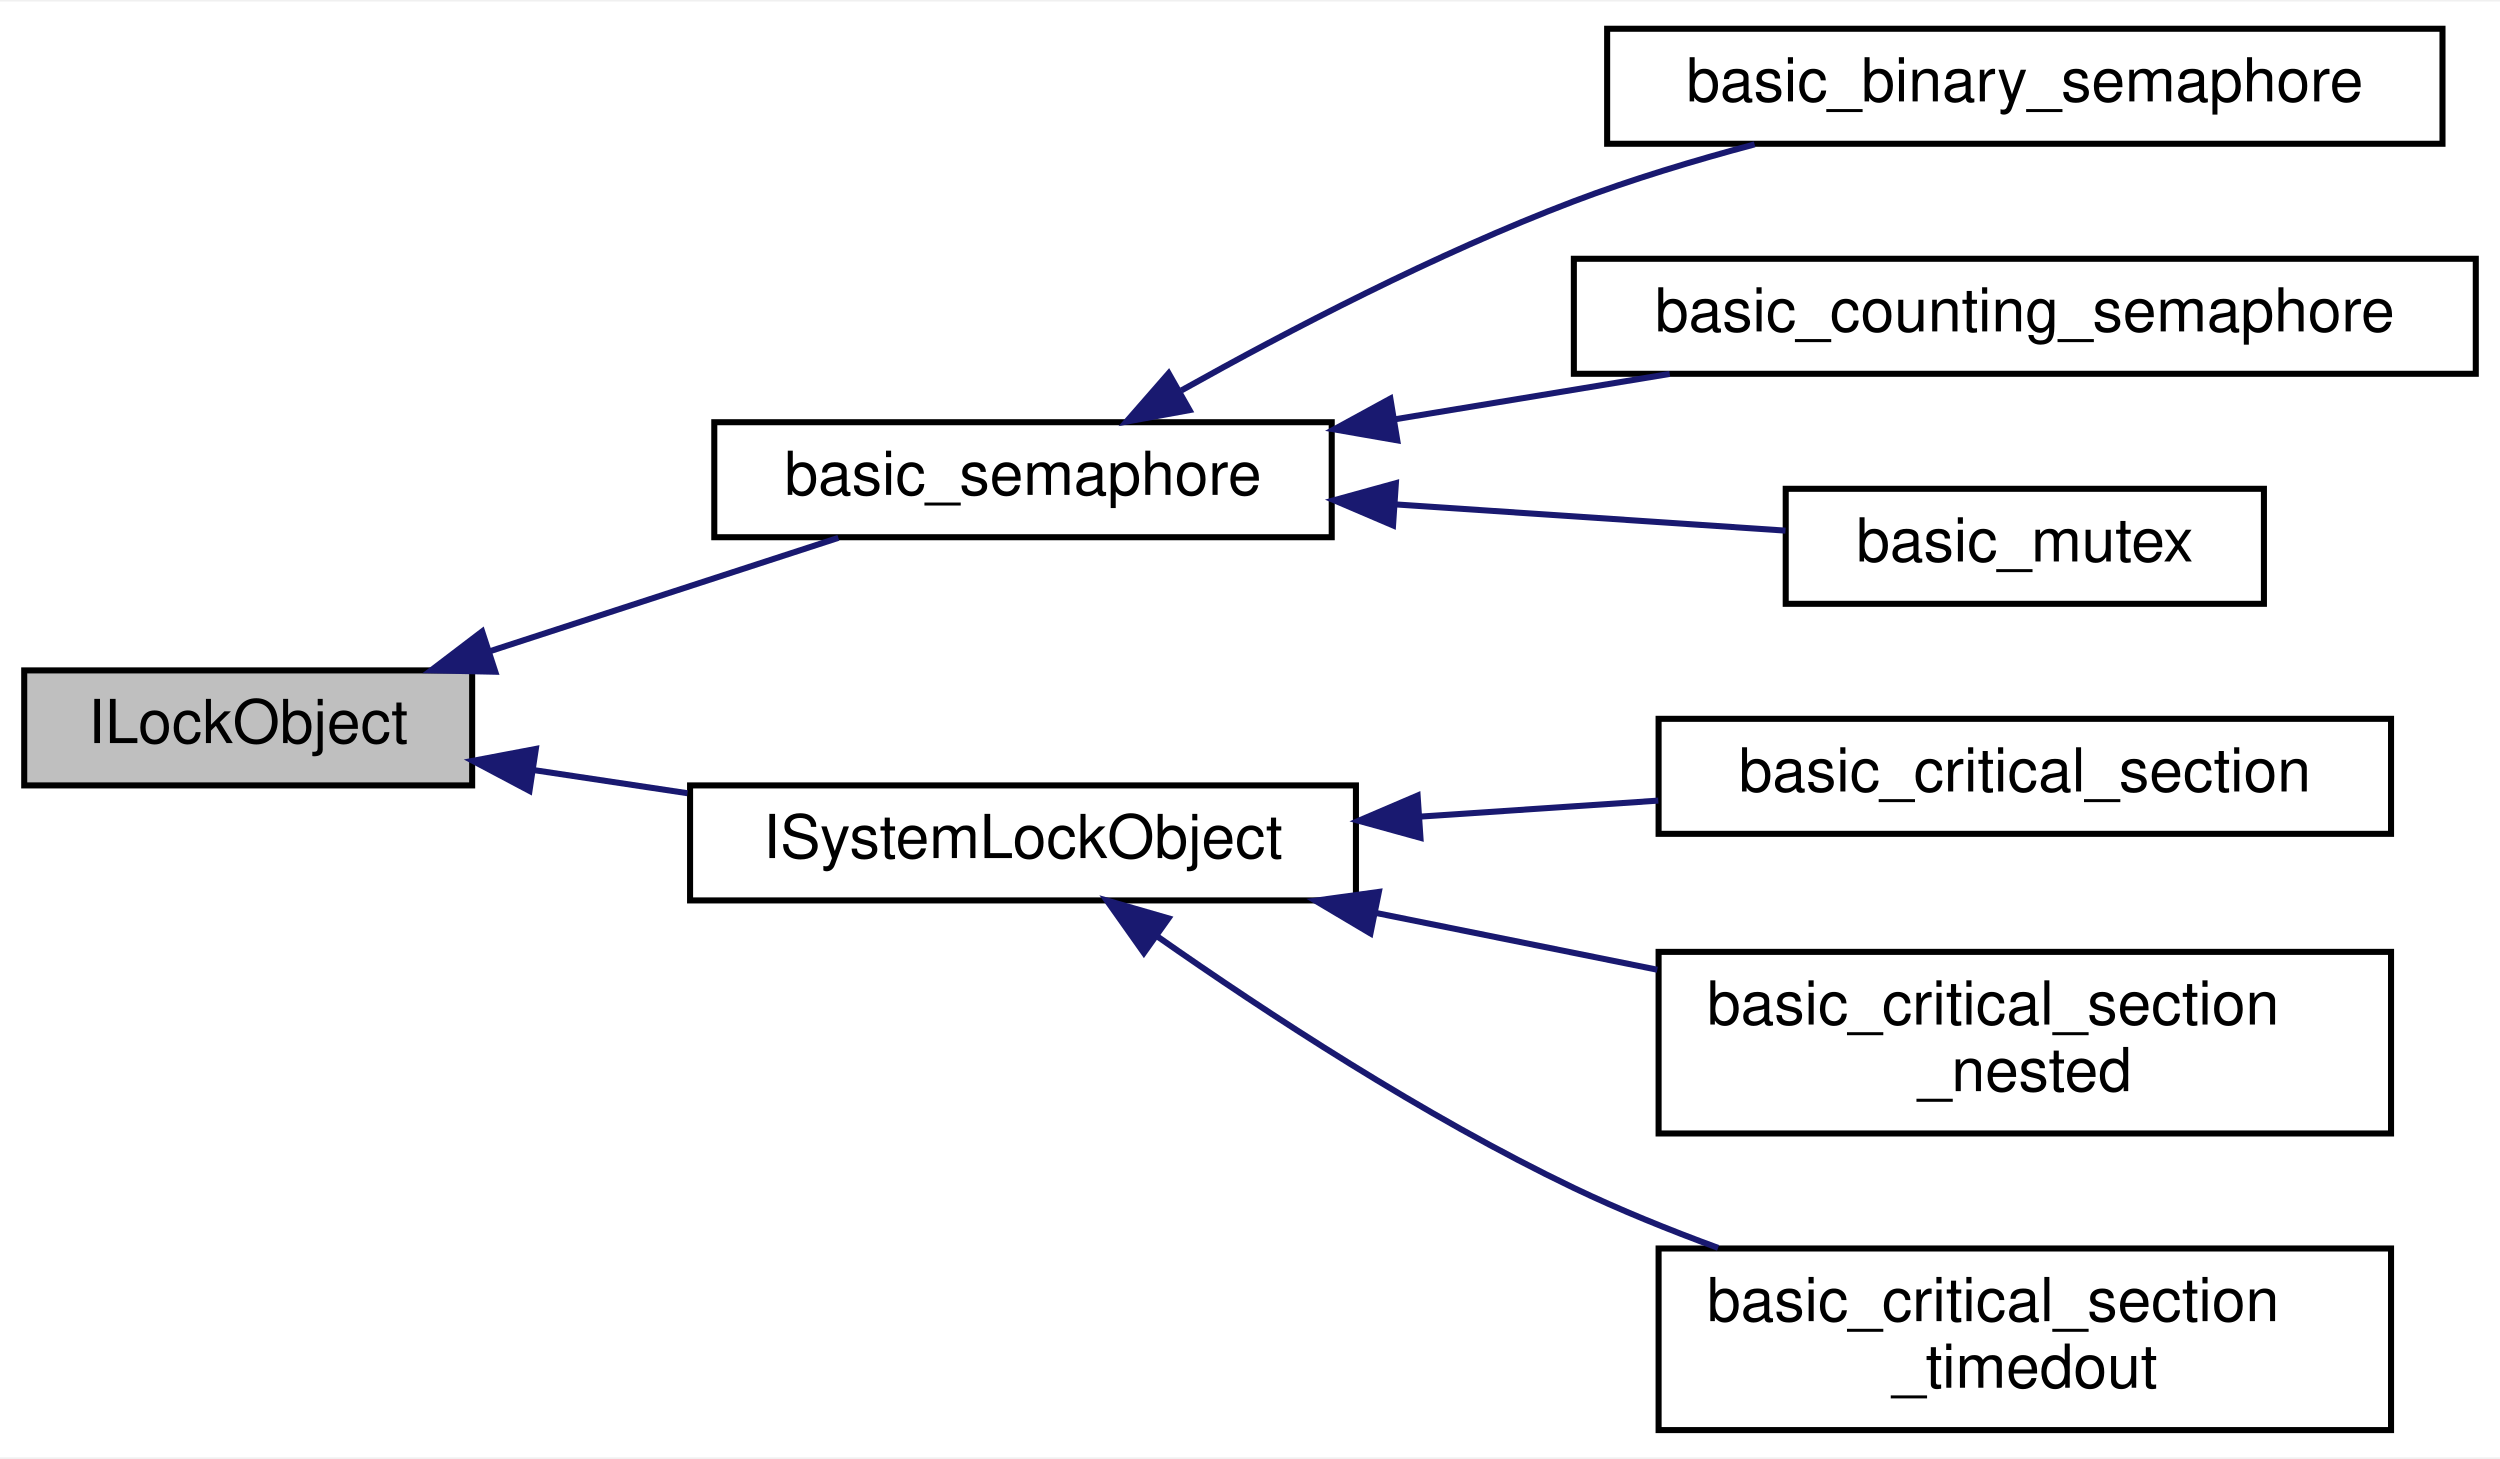
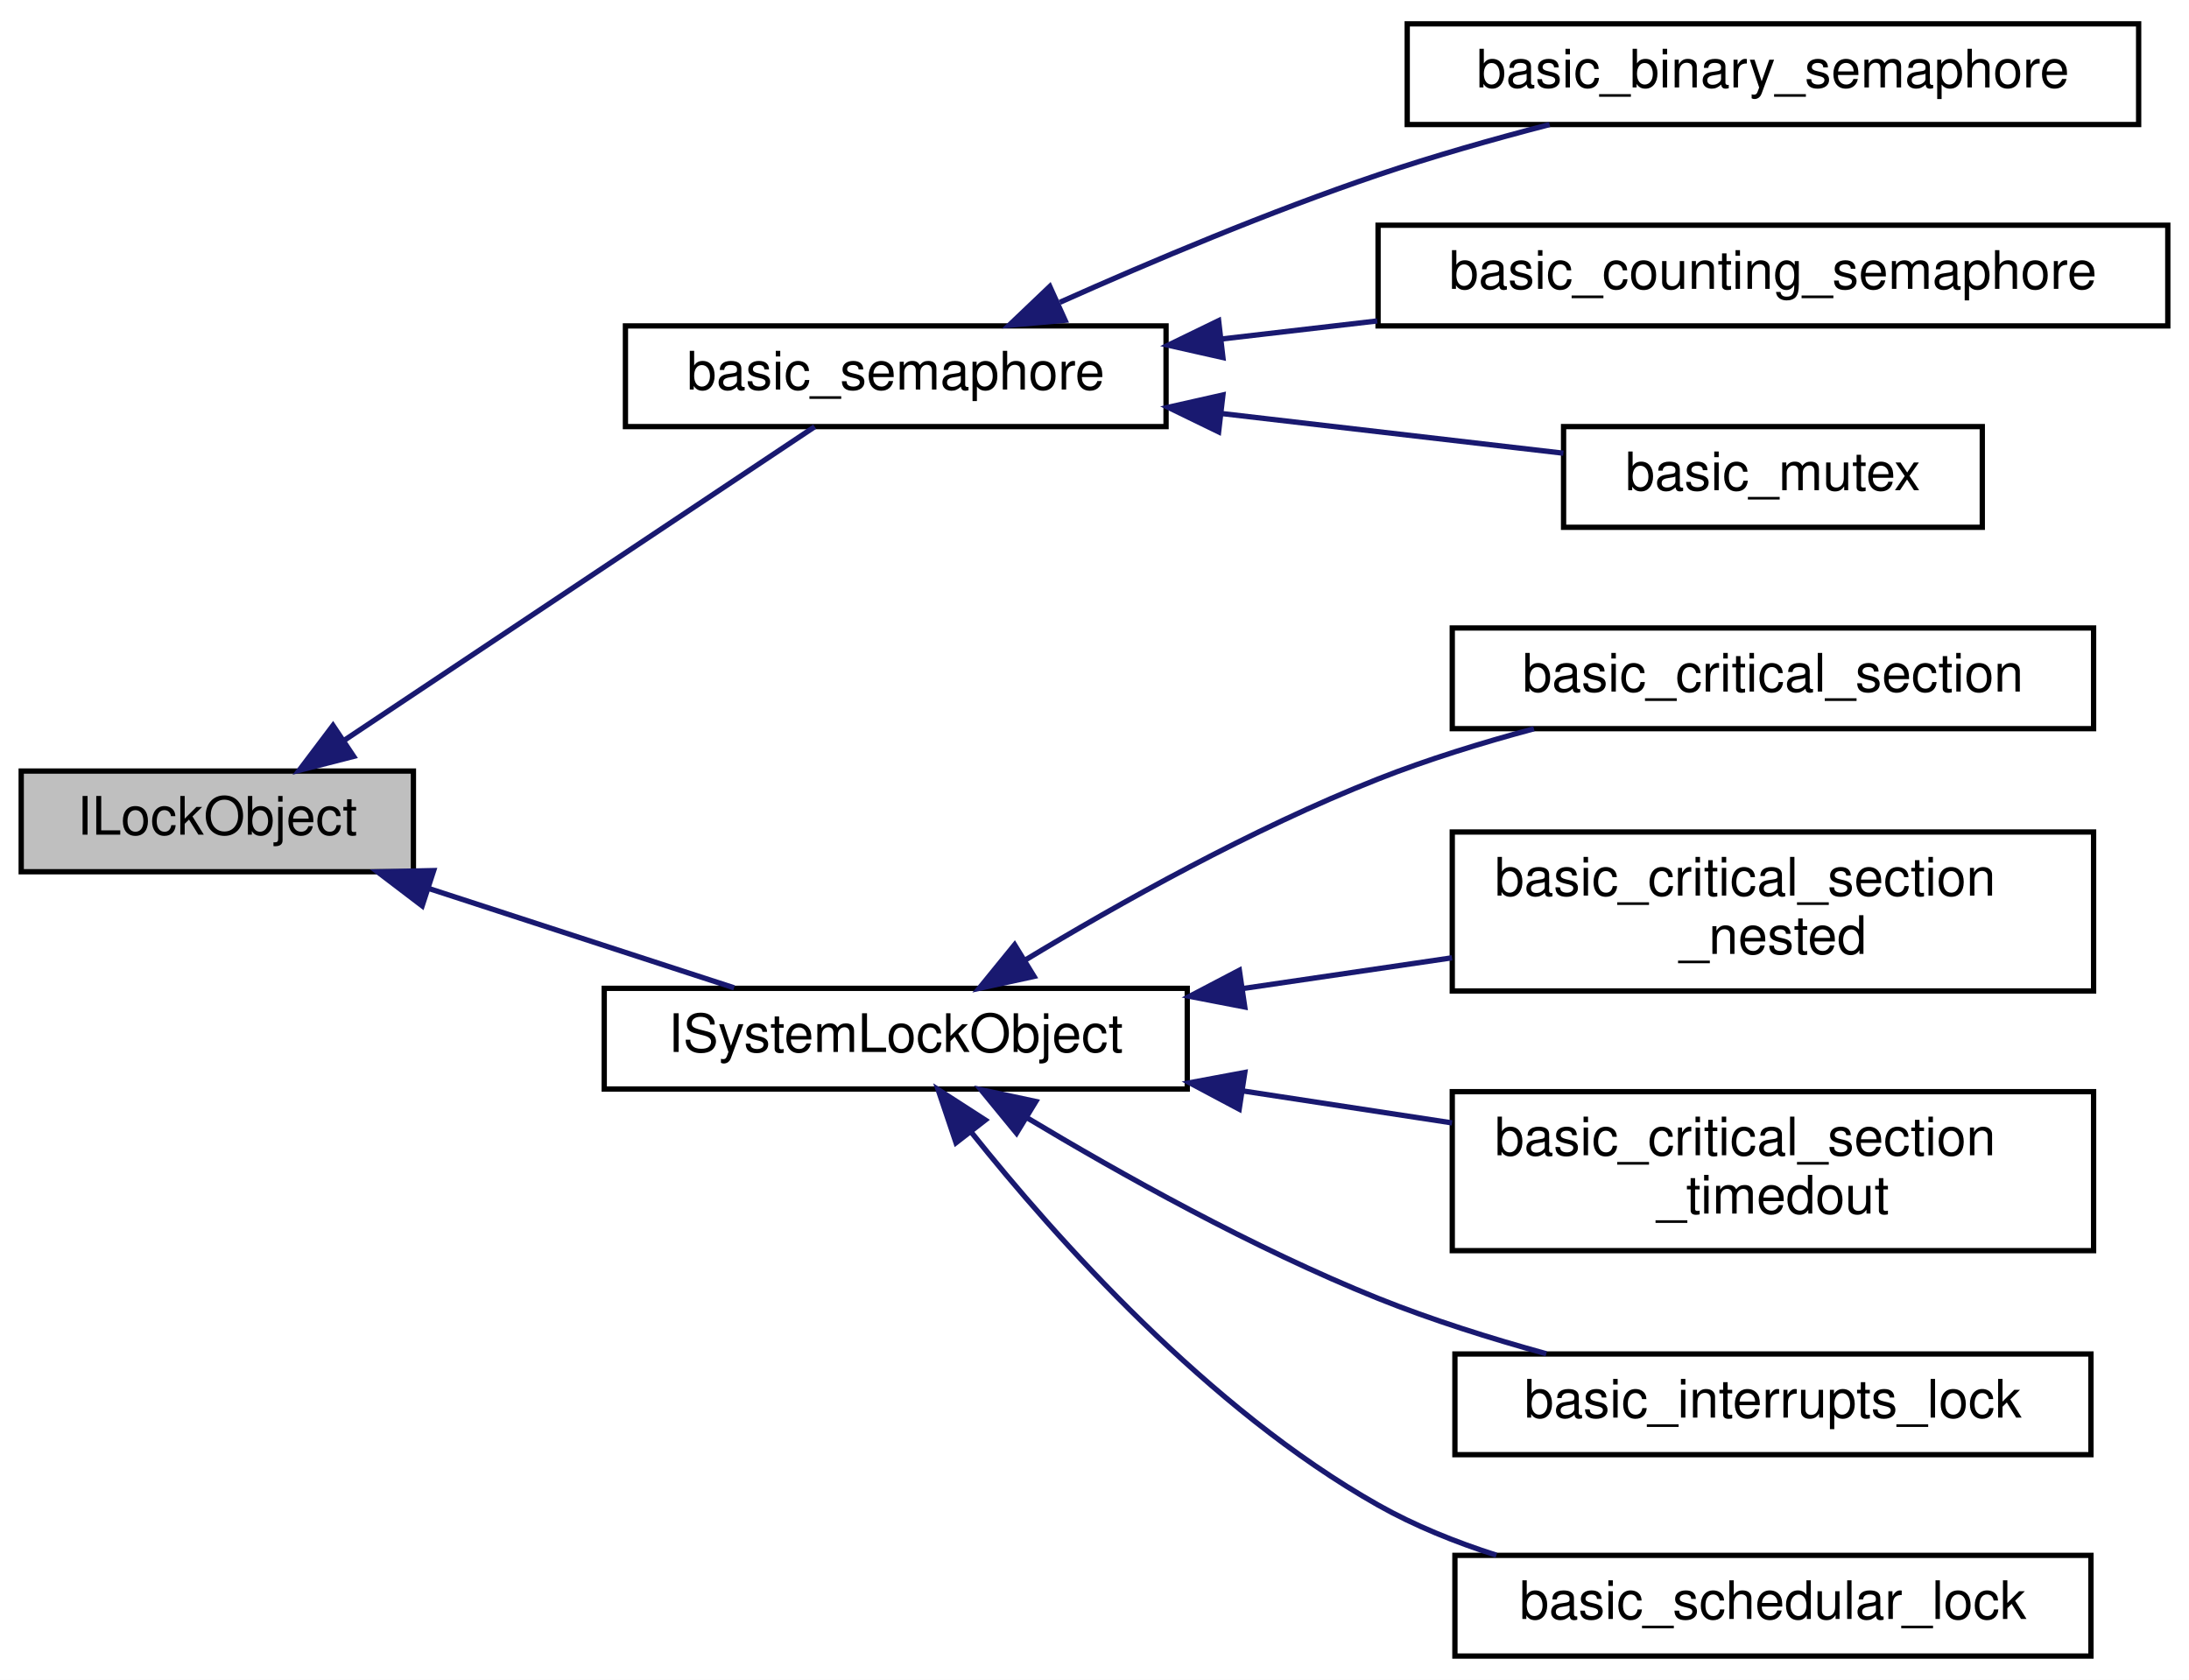
- <svg xmlns="http://www.w3.org/2000/svg" xmlns:xlink="http://www.w3.org/1999/xlink" width="413pt" height="241pt" viewBox="0.00 0.00 413.00 240.50">
-   <g id="graph0" class="graph" transform="scale(1 1) rotate(0) translate(4 236.5)">
-     <polygon fill="white" stroke="transparent" points="-4,4 -4,-236.5 409,-236.5 409,4 -4,4" />
+ <svg xmlns="http://www.w3.org/2000/svg" xmlns:xlink="http://www.w3.org/1999/xlink" width="413pt" height="317pt" viewBox="0.00 0.00 413.00 317.00">
+   <g id="graph0" class="graph" transform="scale(1 1) rotate(0) translate(4 313)">
+     <polygon fill="white" stroke="transparent" points="-4,4 -4,-313 409,-313 409,4 -4,4" />
    <g id="node1" class="node">
      <g id="a_node1">
        <a xlink:title=" ">
-           <polygon fill="#bfbfbf" stroke="black" points="0,-107 0,-126 74,-126 74,-107 0,-107" />
-           <text text-anchor="middle" x="37" y="-114" font-family="Helvetica,sans-Serif" font-size="10.00">ILockObject</text>
+           <polygon fill="#bfbfbf" stroke="black" points="0,-148.5 0,-167.5 74,-167.5 74,-148.5 0,-148.5" />
+           <text text-anchor="middle" x="37" y="-155.5" font-family="Helvetica,sans-Serif" font-size="10.00">ILockObject</text>
        </a>
      </g>
    </g>
    <g id="node2" class="node">
      <g id="a_node2">
        <a xlink:href="classbasic__semaphore.html" target="_top" xlink:title=" ">
-           <polygon fill="white" stroke="black" points="114,-148 114,-167 216,-167 216,-148 114,-148" />
-           <text text-anchor="middle" x="165" y="-155" font-family="Helvetica,sans-Serif" font-size="10.00">basic_semaphore</text>
+           <polygon fill="white" stroke="black" points="114,-232.5 114,-251.5 216,-251.5 216,-232.5 114,-232.5" />
+           <text text-anchor="middle" x="165" y="-239.5" font-family="Helvetica,sans-Serif" font-size="10.00">basic_semaphore</text>
        </a>
      </g>
    </g>
    <g id="edge1" class="edge">
-       <path fill="none" stroke="midnightblue" d="M76.87,-129.15C95.45,-135.19 117.32,-142.31 134.5,-147.9" />
-       <polygon fill="midnightblue" stroke="midnightblue" points="77.82,-125.78 67.22,-126.01 75.65,-132.43 77.82,-125.78" />
+       <path fill="none" stroke="midnightblue" d="M60.9,-173.27C86.77,-190.51 128.07,-218.05 149.71,-232.48" />
+       <polygon fill="midnightblue" stroke="midnightblue" points="62.72,-170.27 52.45,-167.64 58.83,-176.1 62.72,-170.27" />
    </g>
    <g id="node6" class="node">
      <g id="a_node6">
        <a xlink:href="class_i_system_lock_object.html" target="_top" xlink:title=" ">
-           <polygon fill="white" stroke="black" points="110,-88 110,-107 220,-107 220,-88 110,-88" />
-           <text text-anchor="middle" x="165" y="-95" font-family="Helvetica,sans-Serif" font-size="10.00">ISystemLockObject</text>
+           <polygon fill="white" stroke="black" points="110,-107.5 110,-126.5 220,-126.5 220,-107.5 110,-107.5" />
+           <text text-anchor="middle" x="165" y="-114.5" font-family="Helvetica,sans-Serif" font-size="10.00">ISystemLockObject</text>
        </a>
      </g>
    </g>
    <g id="edge5" class="edge">
-       <path fill="none" stroke="midnightblue" d="M84.26,-109.52C92.49,-108.28 101.13,-106.98 109.56,-105.71" />
-       <polygon fill="midnightblue" stroke="midnightblue" points="83.47,-106.1 74.11,-111.06 84.52,-113.03 83.47,-106.1" />
+       <path fill="none" stroke="midnightblue" d="M76.87,-145.35C95.45,-139.31 117.32,-132.19 134.5,-126.6" />
+       <polygon fill="midnightblue" stroke="midnightblue" points="75.65,-142.07 67.22,-148.49 77.82,-148.72 75.65,-142.07" />
    </g>
    <g id="node3" class="node">
      <g id="a_node3">
        <a xlink:href="classbasic__binary__semaphore.html" target="_top" xlink:title=" ">
-           <polygon fill="white" stroke="black" points="261.5,-213 261.5,-232 399.5,-232 399.5,-213 261.5,-213" />
-           <text text-anchor="middle" x="330.5" y="-220" font-family="Helvetica,sans-Serif" font-size="10.00">basic_binary_semaphore</text>
+           <polygon fill="white" stroke="black" points="261.5,-289.5 261.5,-308.5 399.5,-308.5 399.5,-289.5 261.5,-289.5" />
+           <text text-anchor="middle" x="330.5" y="-296.5" font-family="Helvetica,sans-Serif" font-size="10.00">basic_binary_semaphore</text>
        </a>
      </g>
    </g>
    <g id="edge2" class="edge">
-       <path fill="none" stroke="midnightblue" d="M191.16,-172.25C208.84,-182.14 233.3,-194.88 256,-203.5 265.49,-207.1 275.92,-210.25 285.86,-212.9" />
-       <polygon fill="midnightblue" stroke="midnightblue" points="192.51,-169 182.09,-167.1 189.06,-175.08 192.51,-169" />
+       <path fill="none" stroke="midnightblue" d="M195.96,-255.95C213.26,-263.68 235.59,-273.09 256,-280 266.36,-283.51 277.73,-286.74 288.37,-289.5" />
+       <polygon fill="midnightblue" stroke="midnightblue" points="196.95,-252.56 186.4,-251.63 194.07,-258.94 196.95,-252.56" />
    </g>
    <g id="node4" class="node">
      <g id="a_node4">
        <a xlink:href="classbasic__counting__semaphore.html" target="_top" xlink:title=" ">
-           <polygon fill="white" stroke="black" points="256,-175 256,-194 405,-194 405,-175 256,-175" />
-           <text text-anchor="middle" x="330.5" y="-182" font-family="Helvetica,sans-Serif" font-size="10.00">basic_counting_semaphore</text>
+           <polygon fill="white" stroke="black" points="256,-251.5 256,-270.5 405,-270.5 405,-251.5 256,-251.5" />
+           <text text-anchor="middle" x="330.5" y="-258.5" font-family="Helvetica,sans-Serif" font-size="10.00">basic_counting_semaphore</text>
        </a>
      </g>
    </g>
    <g id="edge3" class="edge">
-       <path fill="none" stroke="midnightblue" d="M226.47,-167.49C241.31,-169.94 257.14,-172.55 271.84,-174.98" />
-       <polygon fill="midnightblue" stroke="midnightblue" points="226.83,-164 216.39,-165.82 225.69,-170.9 226.83,-164" />
+       <path fill="none" stroke="midnightblue" d="M226.55,-249.04C236.09,-250.14 246.04,-251.3 255.84,-252.44" />
+       <polygon fill="midnightblue" stroke="midnightblue" points="226.73,-245.53 216.39,-247.86 225.92,-252.49 226.73,-245.53" />
    </g>
    <g id="node5" class="node">
      <g id="a_node5">
        <a xlink:href="classbasic__mutex.html" target="_top" xlink:title=" ">
-           <polygon fill="white" stroke="black" points="291,-137 291,-156 370,-156 370,-137 291,-137" />
-           <text text-anchor="middle" x="330.5" y="-144" font-family="Helvetica,sans-Serif" font-size="10.00">basic_mutex</text>
+           <polygon fill="white" stroke="black" points="291,-213.5 291,-232.5 370,-232.5 370,-213.5 291,-213.5" />
+           <text text-anchor="middle" x="330.5" y="-220.5" font-family="Helvetica,sans-Serif" font-size="10.00">basic_mutex</text>
        </a>
      </g>
    </g>
    <g id="edge4" class="edge">
-       <path fill="none" stroke="midnightblue" d="M226.45,-153.43C248.03,-151.98 271.73,-150.39 290.96,-149.09" />
-       <polygon fill="midnightblue" stroke="midnightblue" points="226.13,-149.95 216.39,-154.11 226.6,-156.93 226.13,-149.95" />
+       <path fill="none" stroke="midnightblue" d="M226.45,-234.97C248.03,-232.47 271.73,-229.71 290.96,-227.48" />
+       <polygon fill="midnightblue" stroke="midnightblue" points="225.92,-231.51 216.39,-236.14 226.73,-238.47 225.92,-231.51" />
    </g>
    <g id="node7" class="node">
      <g id="a_node7">
        <a xlink:href="classbasic__critical__section.html" target="_top" xlink:title=" ">
-           <polygon fill="white" stroke="black" points="270,-99 270,-118 391,-118 391,-99 270,-99" />
-           <text text-anchor="middle" x="330.5" y="-106" font-family="Helvetica,sans-Serif" font-size="10.00">basic_critical_section</text>
+           <polygon fill="white" stroke="black" points="270,-175.5 270,-194.5 391,-194.5 391,-175.5 270,-175.5" />
+           <text text-anchor="middle" x="330.5" y="-182.5" font-family="Helvetica,sans-Serif" font-size="10.00">basic_critical_section</text>
        </a>
      </g>
    </g>
    <g id="edge6" class="edge">
-       <path fill="none" stroke="midnightblue" d="M230.68,-101.85C243.63,-102.72 257.18,-103.63 269.95,-104.49" />
-       <polygon fill="midnightblue" stroke="midnightblue" points="230.66,-98.34 220.44,-101.16 230.19,-105.33 230.66,-98.34" />
+       <path fill="none" stroke="midnightblue" d="M189.27,-131.74C207,-142.46 232.32,-156.66 256,-166 265.32,-169.68 275.58,-172.84 285.41,-175.48" />
+       <polygon fill="midnightblue" stroke="midnightblue" points="191.09,-128.75 180.74,-126.5 187.43,-134.72 191.09,-128.75" />
    </g>
    <g id="node8" class="node">
      <g id="a_node8">
        <a xlink:href="classbasic__critical__section__nested.html" target="_top" xlink:title=" ">
-           <polygon fill="white" stroke="black" points="270,-49.5 270,-79.5 391,-79.5 391,-49.5 270,-49.5" />
-           <text text-anchor="start" x="278" y="-67.5" font-family="Helvetica,sans-Serif" font-size="10.00">basic_critical_section</text>
-           <text text-anchor="middle" x="330.5" y="-56.5" font-family="Helvetica,sans-Serif" font-size="10.00">_nested</text>
+           <polygon fill="white" stroke="black" points="270,-126 270,-156 391,-156 391,-126 270,-126" />
+           <text text-anchor="start" x="278" y="-144" font-family="Helvetica,sans-Serif" font-size="10.00">basic_critical_section</text>
+           <text text-anchor="middle" x="330.5" y="-133" font-family="Helvetica,sans-Serif" font-size="10.00">_nested</text>
        </a>
      </g>
    </g>
    <g id="edge7" class="edge">
-       <path fill="none" stroke="midnightblue" d="M223.46,-85.9C238.47,-82.87 254.67,-79.6 269.79,-76.55" />
-       <polygon fill="midnightblue" stroke="midnightblue" points="222.4,-82.55 213.29,-87.96 223.79,-89.41 222.4,-82.55" />
+       <path fill="none" stroke="midnightblue" d="M230.68,-126.49C243.63,-128.4 257.18,-130.38 269.95,-132.26" />
+       <polygon fill="midnightblue" stroke="midnightblue" points="230.85,-122.98 220.44,-124.99 229.83,-129.91 230.85,-122.98" />
    </g>
    <g id="node9" class="node">
      <g id="a_node9">
        <a xlink:href="classbasic__critical__section__timedout.html" target="_top" xlink:title=" ">
-           <polygon fill="white" stroke="black" points="270,-0.5 270,-30.5 391,-30.5 391,-0.5 270,-0.5" />
-           <text text-anchor="start" x="278" y="-18.5" font-family="Helvetica,sans-Serif" font-size="10.00">basic_critical_section</text>
-           <text text-anchor="middle" x="330.5" y="-7.5" font-family="Helvetica,sans-Serif" font-size="10.00">_timedout</text>
+           <polygon fill="white" stroke="black" points="270,-77 270,-107 391,-107 391,-77 270,-77" />
+           <text text-anchor="start" x="278" y="-95" font-family="Helvetica,sans-Serif" font-size="10.00">basic_critical_section</text>
+           <text text-anchor="middle" x="330.5" y="-84" font-family="Helvetica,sans-Serif" font-size="10.00">_timedout</text>
        </a>
      </g>
    </g>
    <g id="edge8" class="edge">
-       <path fill="none" stroke="midnightblue" d="M187.29,-81.98C205.02,-69.56 231.28,-52.33 256,-40.5 263.54,-36.89 271.74,-33.57 279.83,-30.6" />
-       <polygon fill="midnightblue" stroke="midnightblue" points="184.97,-79.33 178.85,-87.98 189.03,-85.04 184.97,-79.33" />
+       <path fill="none" stroke="midnightblue" d="M230.68,-107.11C243.63,-105.13 257.18,-103.06 269.95,-101.11" />
+       <polygon fill="midnightblue" stroke="midnightblue" points="229.8,-103.7 220.44,-108.68 230.86,-110.62 229.8,-103.7" />
+     </g>
+     <g id="node10" class="node">
+       <g id="a_node10">
+         <a xlink:href="classbasic__interrupts__lock.html" target="_top" xlink:title=" ">
+           <polygon fill="white" stroke="black" points="270.5,-38.5 270.5,-57.5 390.5,-57.5 390.5,-38.5 270.5,-38.5" />
+           <text text-anchor="middle" x="330.5" y="-45.5" font-family="Helvetica,sans-Serif" font-size="10.00">basic_interrupts_lock</text>
+         </a>
+       </g>
+     </g>
+     <g id="edge9" class="edge">
+       <path fill="none" stroke="midnightblue" d="M189.62,-102.16C207.36,-91.51 232.52,-77.43 256,-68 266.06,-63.96 277.22,-60.45 287.74,-57.55" />
+       <polygon fill="midnightblue" stroke="midnightblue" points="187.79,-99.17 181.07,-107.37 191.43,-105.15 187.79,-99.17" />
+     </g>
+     <g id="node11" class="node">
+       <g id="a_node11">
+         <a xlink:href="classbasic__schedular__lock.html" target="_top" xlink:title=" ">
+           <polygon fill="white" stroke="black" points="270.5,-0.5 270.5,-19.5 390.5,-19.5 390.5,-0.5 270.5,-0.5" />
+           <text text-anchor="middle" x="330.5" y="-7.5" font-family="Helvetica,sans-Serif" font-size="10.00">basic_schedular_lock</text>
+         </a>
+       </g>
+     </g>
+     <g id="edge10" class="edge">
+       <path fill="none" stroke="midnightblue" d="M179.22,-99.39C195.21,-79.35 224,-47.05 256,-29 262.89,-25.11 270.58,-22.01 278.33,-19.53" />
+       <polygon fill="midnightblue" stroke="midnightblue" points="176.37,-97.36 172.99,-107.4 181.9,-101.65 176.37,-97.36" />
    </g>
  </g>
</svg>
